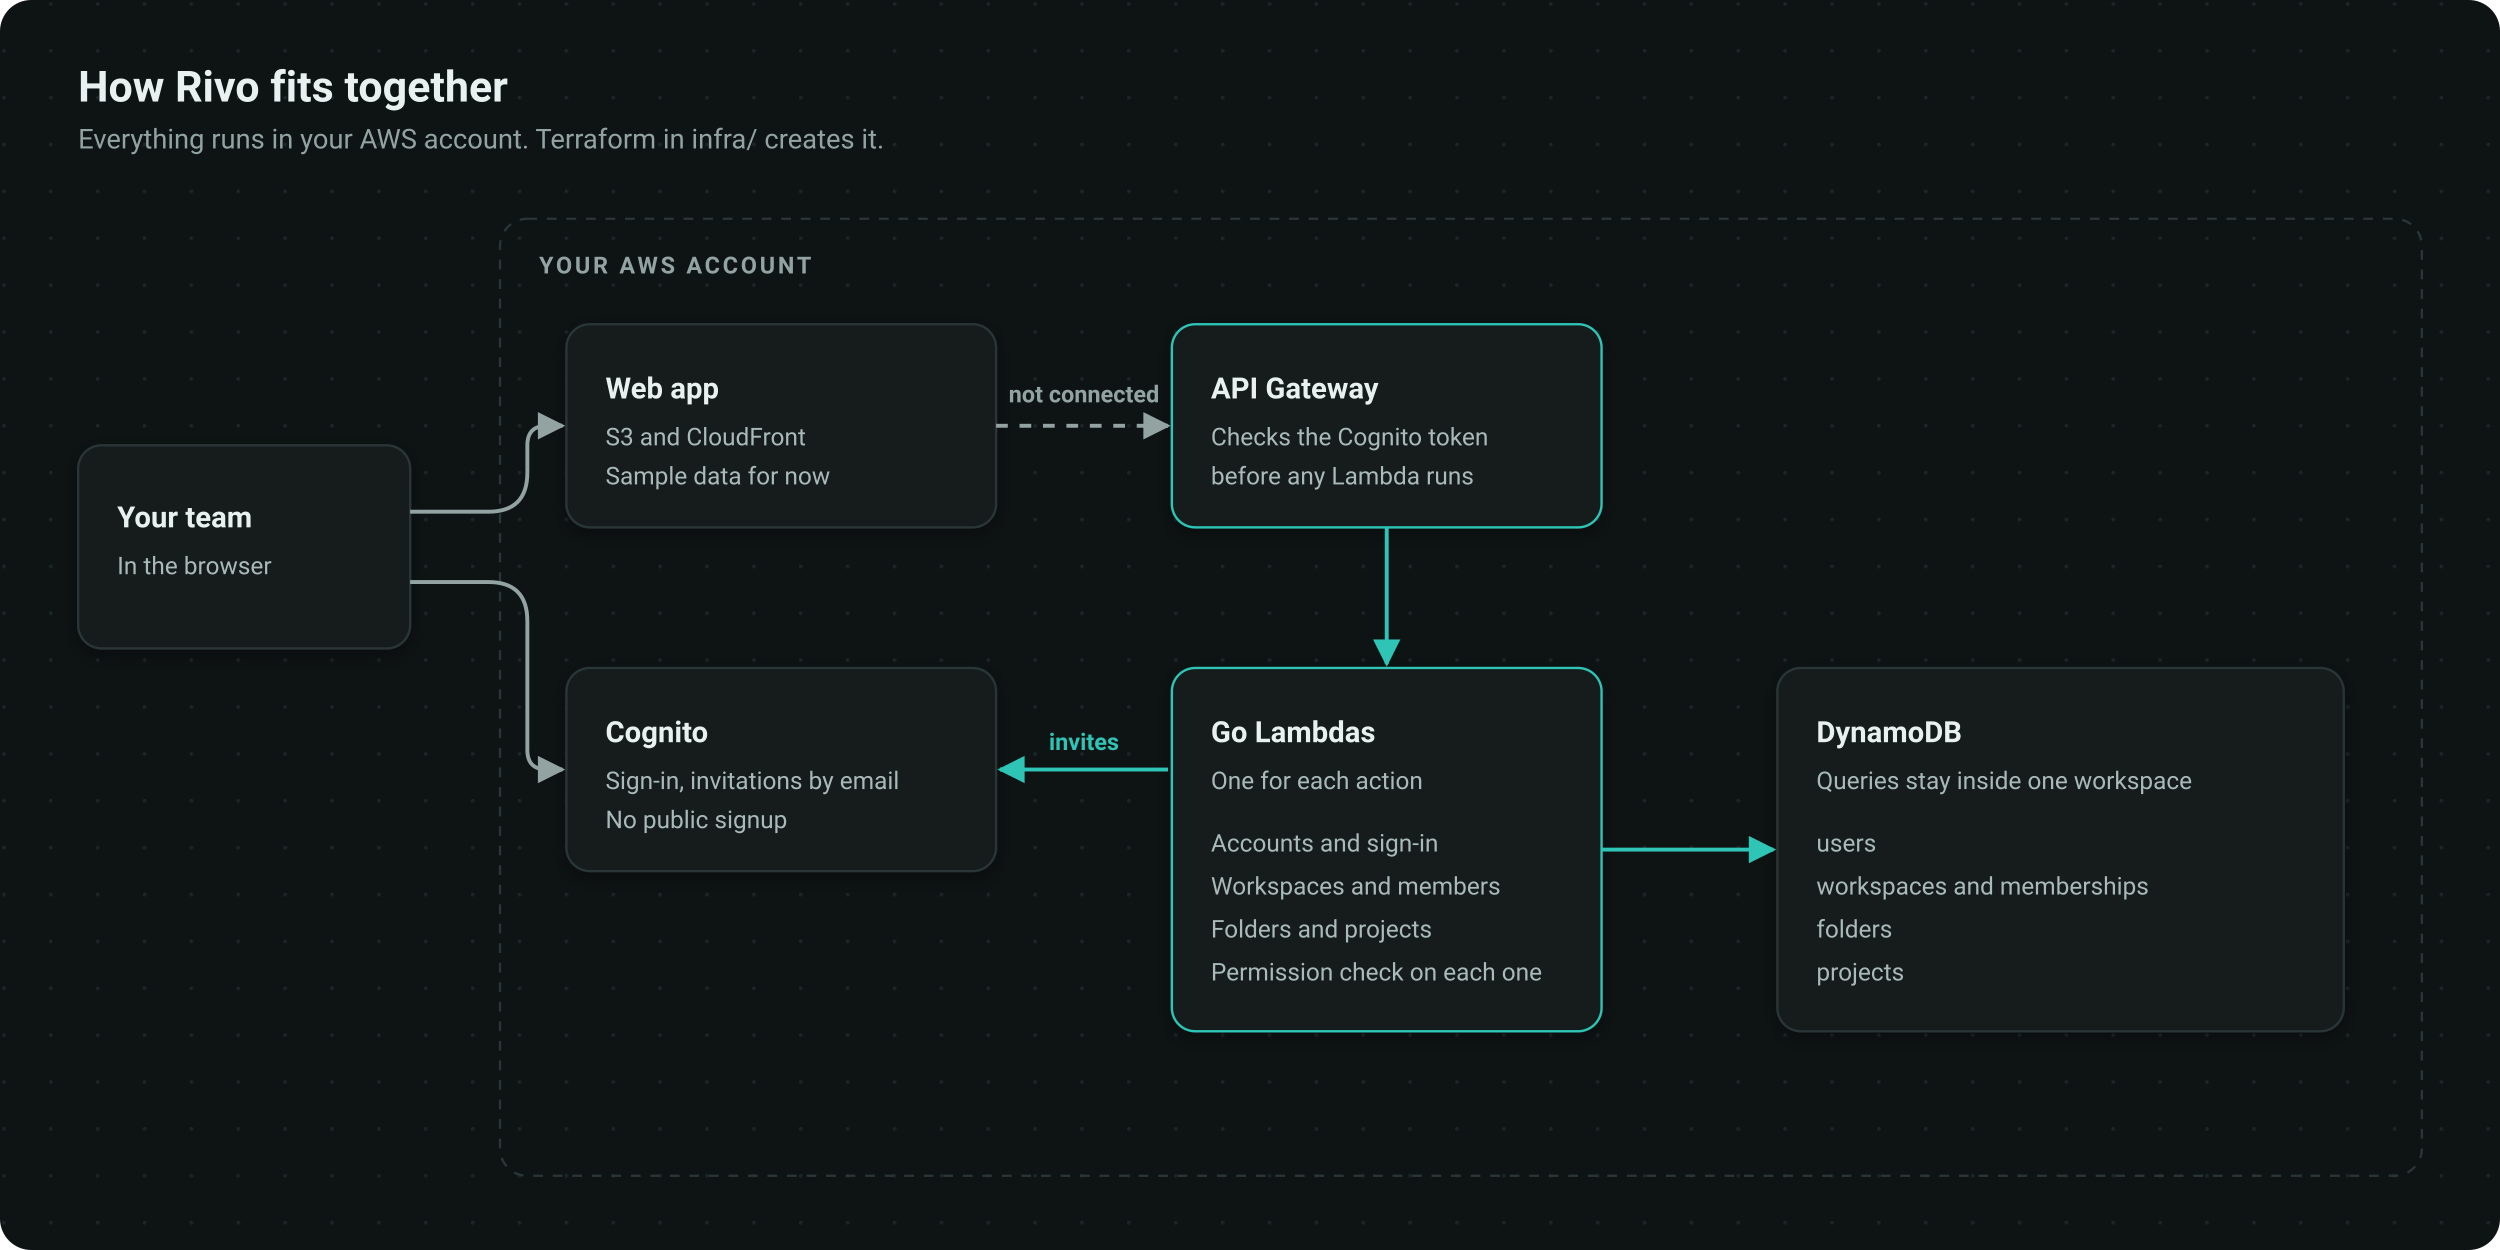
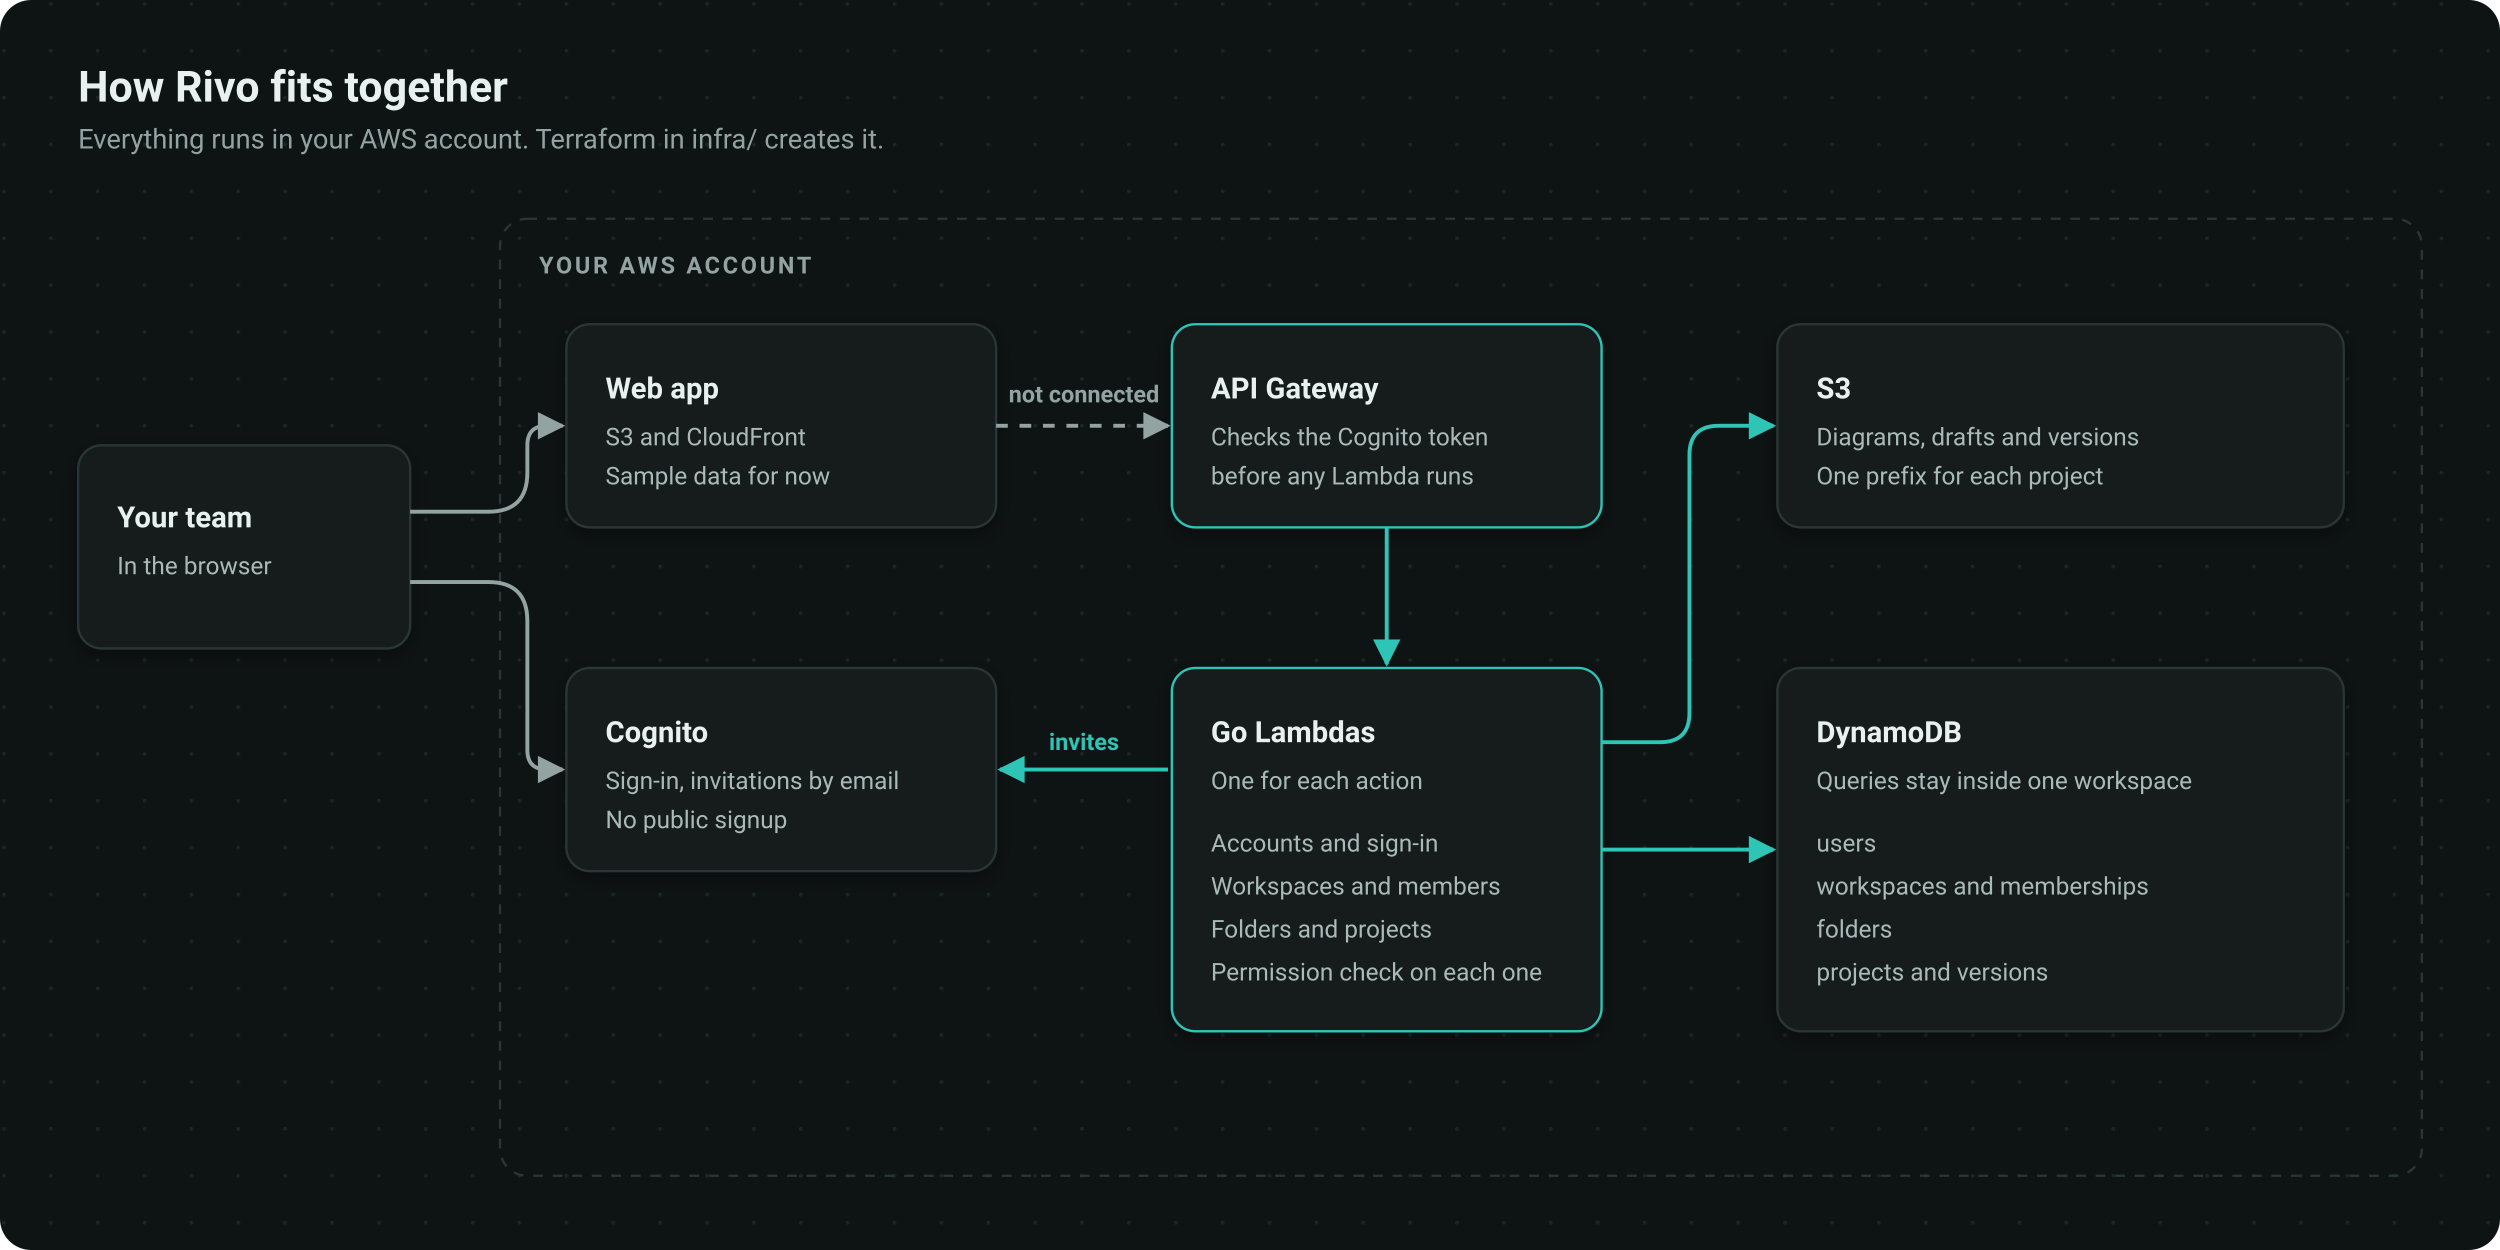
<svg xmlns="http://www.w3.org/2000/svg" viewBox="0 0 1280 640" width="1280" height="640" role="img" aria-labelledby="title desc">
  <defs>
    <pattern id="dots" width="24" height="24" patternUnits="userSpaceOnUse">
      <circle cx="2" cy="2" r="1" fill="#1b2526" />
    </pattern>
    <linearGradient id="teal" x1="0" y1="0" x2="1" y2="1">
      <stop offset="0" stop-color="#7cf0e2" />
      <stop offset="1" stop-color="#22b8a8" />
    </linearGradient>
    <filter id="lift" x="-10%" y="-10%" width="120%" height="130%">
      <feDropShadow dx="0" dy="3" stdDeviation="5" flood-color="#000" flood-opacity=".35" />
    </filter>
    <marker id="a-teal" viewBox="0 0 10 10" refX="9" refY="5" markerWidth="7" markerHeight="7" orient="auto-start-reverse">
      <path d="M0 0 10 5 0 10z" fill="#2ec4b6" />
    </marker>
    <marker id="a-grey" viewBox="0 0 10 10" refX="9" refY="5" markerWidth="7" markerHeight="7" orient="auto-start-reverse">
      <path d="M0 0 10 5 0 10z" fill="#92a3a2" />
    </marker>
  </defs>
  <style>
    text { font-family: -apple-system, BlinkMacSystemFont, "Segoe UI", Roboto, Helvetica, Arial, sans-serif; }
    .h { font-size: 22px; font-weight: 700; fill: #e8f1f0; }
    .sub { font-size: 14px; fill: #92a3a2; }
    .group { font-size: 12px; font-weight: 700; letter-spacing: 1.4px; fill: #92a3a2; }
    .t { font-size: 15px; font-weight: 650; fill: #e8f1f0; }
    .d { font-size: 12.5px; fill: #a9bab9; }
    .label { font-size: 12px; font-weight: 600; fill: #92a3a2; }
    .tl { font-size: 12px; font-weight: 600; fill: #2ec4b6; }
    .card { fill: #161d1e; stroke: #2a3536; stroke-width: 1.2; filter: url(#lift); }
    .hi { stroke: #2ec4b6; }
    .box { fill: none; stroke: #2a3536; stroke-width: 1.2; stroke-dasharray: 5 5; }
    .e { fill: none; stroke: #2ec4b6; stroke-width: 2; }
    .g { fill: none; stroke: #92a3a2; stroke-width: 2; }
    .dash { stroke-dasharray: 6 6; }
  </style>
  <rect width="1280" height="640" rx="16" fill="#0e1314" />
  <rect width="1280" height="640" rx="16" fill="url(#dots)" />
  <text x="40" y="52" class="h">How Rivo fits together</text>
  <text x="40" y="76" class="sub">Everything runs in your AWS account. Terraform in infra/ creates it.</text>
  <rect x="40" y="228" width="170" height="104" rx="12" class="card" />
  <text x="60" y="270" class="t">Your team</text>
  <text x="60" y="294" class="d">In the browser</text>
  <rect x="256" y="112" width="984" height="490" rx="14" class="box" />
  <text x="276" y="140" class="group">YOUR AWS ACCOUNT</text>
  <rect x="290" y="166" width="220" height="104" rx="12" class="card" />
  <text x="310" y="204" class="t">Web app</text>
  <text x="310" y="228" class="d">S3 and CloudFront</text>
  <text x="310" y="248" class="d">Sample data for now</text>
  <rect x="290" y="342" width="220" height="104" rx="12" class="card" />
  <text x="310" y="380" class="t">Cognito</text>
  <text x="310" y="404" class="d">Sign-in, invitations by email</text>
  <text x="310" y="424" class="d">No public signup</text>
  <rect x="600" y="166" width="220" height="104" rx="12" class="card hi" />
  <text x="620" y="204" class="t">API Gateway</text>
  <text x="620" y="228" class="d">Checks the Cognito token</text>
  <text x="620" y="248" class="d">before any Lambda runs</text>
  <rect x="600" y="342" width="220" height="186" rx="12" class="card hi" />
  <text x="620" y="380" class="t">Go Lambdas</text>
  <text x="620" y="404" class="d">One for each action</text>
  <text x="620" y="436" class="d">Accounts and sign-in</text>
  <text x="620" y="458" class="d">Workspaces and members</text>
  <text x="620" y="480" class="d">Folders and projects</text>
  <text x="620" y="502" class="d">Permission check on each one</text>
+   <rect x="910" y="166" width="290" height="104" rx="12" class="card" />
+   <text x="930" y="204" class="t">S3</text>
+   <text x="930" y="228" class="d">Diagrams, drafts and versions</text>
+   <text x="930" y="248" class="d">One prefix for each project</text>
  <rect x="910" y="342" width="290" height="186" rx="12" class="card" />
  <text x="930" y="380" class="t">DynamoDB</text>
  <text x="930" y="404" class="d">Queries stay inside one workspace</text>
  <text x="930" y="436" class="d">users</text>
  <text x="930" y="458" class="d">workspaces and memberships</text>
  <text x="930" y="480" class="d">folders</text>
-   <text x="930" y="502" class="d">projects</text>
+   <text x="930" y="502" class="d">projects and versions</text>
  <path d="M210 262H250Q270 262 270 242V228Q270 218 280 218H288" class="g" marker-end="url(#a-grey)" />
  <path d="M210 298H250Q270 298 270 318V384Q270 394 280 394H288" class="g" marker-end="url(#a-grey)" />
  <path d="M510 218H598" class="g dash" marker-end="url(#a-grey)" />
  <text x="555" y="206" text-anchor="middle" class="label">not connected</text>
  <path d="M710 270V340" class="e" marker-end="url(#a-teal)" />
  <path d="M820 435H908" class="e" marker-end="url(#a-teal)" />
+   <path d="M820 380H850Q865 380 865 365V233Q865 218 880 218H908" class="e" marker-end="url(#a-teal)" />
  <path d="M598 394H512" class="e" marker-end="url(#a-teal)" />
  <text x="555" y="384" text-anchor="middle" class="tl">invites</text>
</svg>
